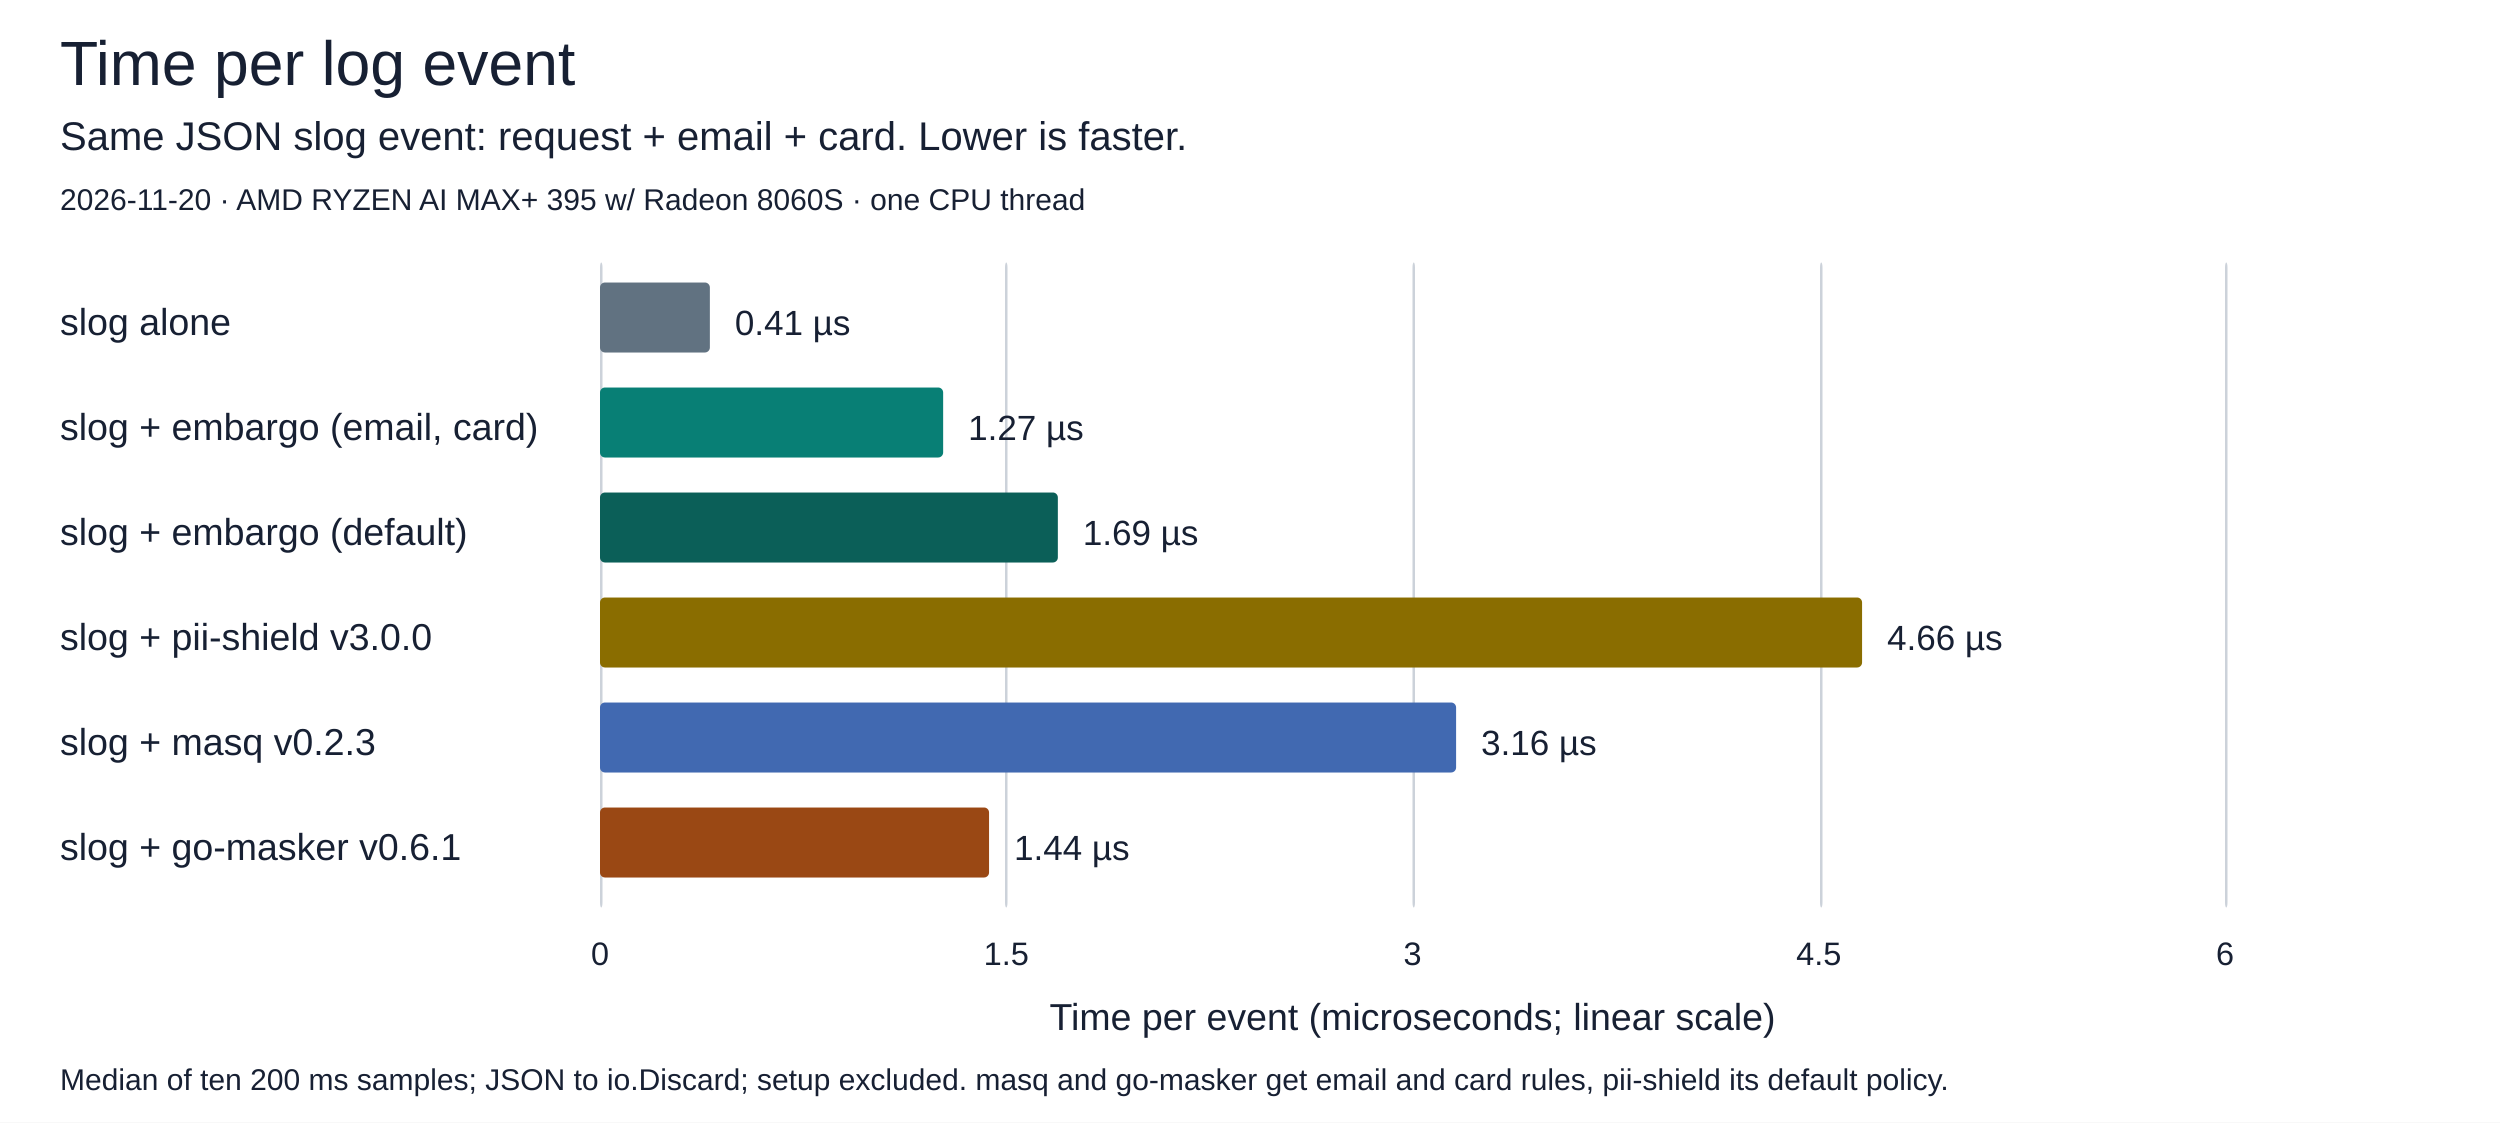
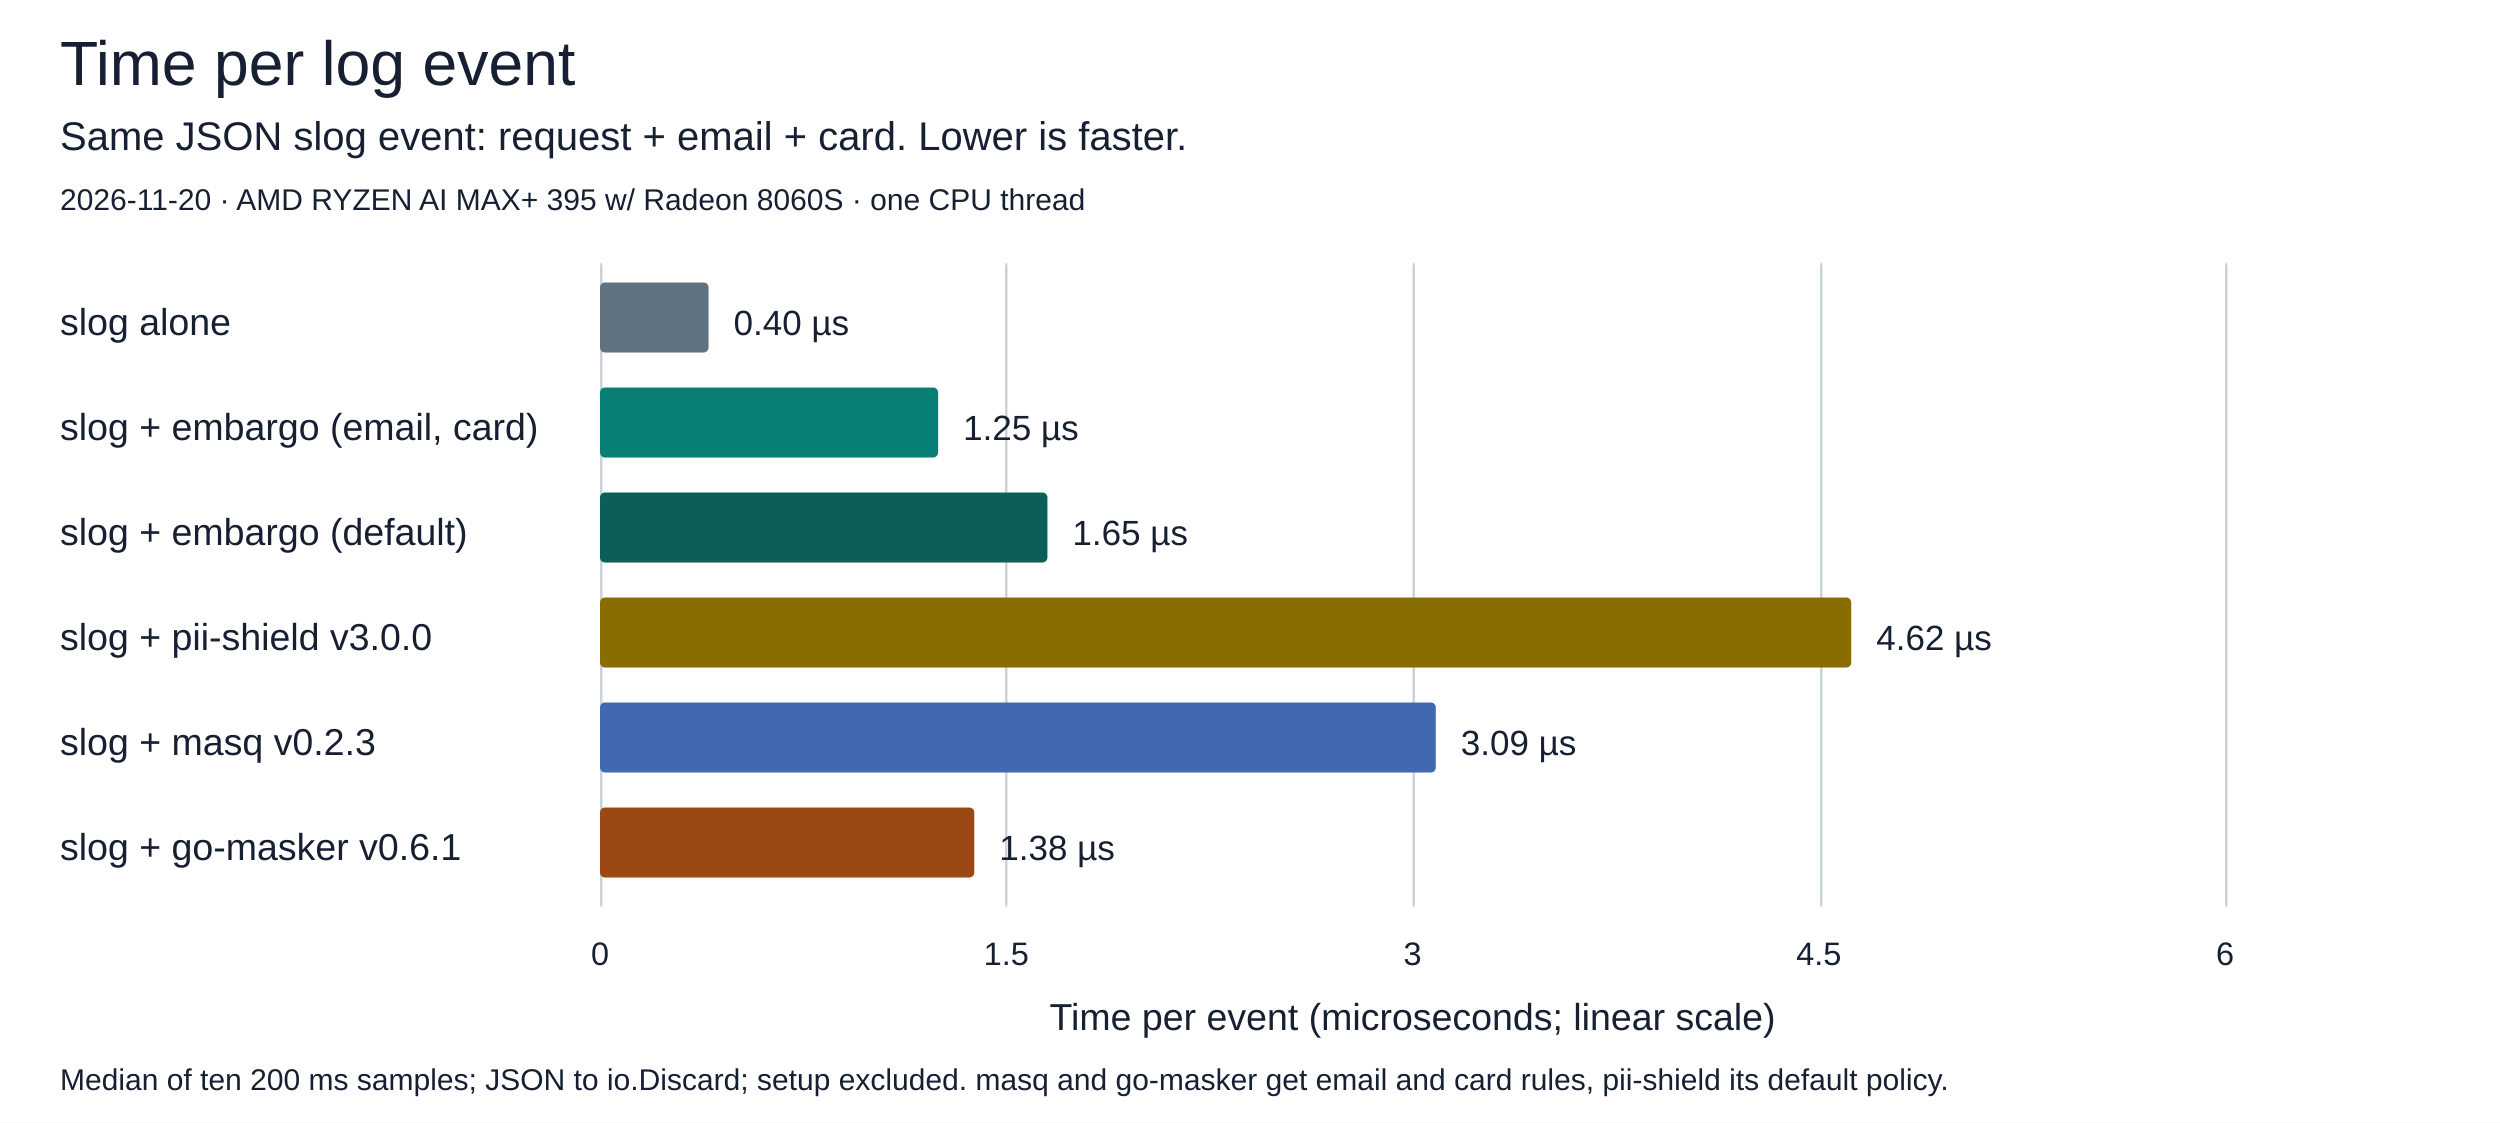
<svg xmlns="http://www.w3.org/2000/svg" width="1000" height="449" viewBox="0 0 1000 449" role="img">
  <rect width="100%" height="100%" fill="white" />
  <g font-family="Arial, sans-serif" font-size="15" fill="#172033">
    <text x="24" y="34" font-size="25" fill="#172033" text-anchor="start">Time per log event</text>
    <text x="24" y="60" font-size="16" fill="#172033" text-anchor="start">Same JSON slog event: request + email + card. Lower is faster.</text>
    <text x="24" y="84" font-size="12" fill="#172033" text-anchor="start">2026-11-20 · AMD RYZEN AI MAX+ 395 w/ Radeon 8060S · one CPU thread</text>
    <rect x="240" y="105" width="1.00" height="258" rx="2" fill="#ccd2da" />
    <text x="240.0" y="386" font-size="13" fill="#172033" text-anchor="middle">0</text>
    <rect x="402" y="105" width="1.00" height="258" rx="2" fill="#ccd2da" />
    <text x="402.5" y="386" font-size="13" fill="#172033" text-anchor="middle">1.5</text>
    <rect x="565" y="105" width="1.00" height="258" rx="2" fill="#ccd2da" />
    <text x="565.0" y="386" font-size="13" fill="#172033" text-anchor="middle">3</text>
    <rect x="728" y="105" width="1.00" height="258" rx="2" fill="#ccd2da" />
    <text x="727.5" y="386" font-size="13" fill="#172033" text-anchor="middle">4.5</text>
    <rect x="890" y="105" width="1.00" height="258" rx="2" fill="#ccd2da" />
    <text x="890.0" y="386" font-size="13" fill="#172033" text-anchor="middle">6</text>
    <text x="24" y="134" font-size="15" fill="#172033" text-anchor="start">slog alone</text>
-     <rect x="240" y="113" width="43.95" height="28" rx="2" fill="#617281" />
-     <text x="293.95" y="134" font-size="14" fill="#172033" text-anchor="start">0.41 µs</text>
+     <rect x="240" y="113" width="43.43" height="28" rx="2" fill="#617281" />
+     <text x="293.43" y="134" font-size="14" fill="#172033" text-anchor="start">0.40 µs</text>
    <text x="24" y="176" font-size="15" fill="#172033" text-anchor="start">slog + embargo (email, card)</text>
-     <rect x="240" y="155" width="137.26" height="28" rx="2" fill="#087f75" />
-     <text x="387.26" y="176" font-size="14" fill="#172033" text-anchor="start">1.27 µs</text>
+     <rect x="240" y="155" width="135.25" height="28" rx="2" fill="#087f75" />
+     <text x="385.25" y="176" font-size="14" fill="#172033" text-anchor="start">1.25 µs</text>
    <text x="24" y="218" font-size="15" fill="#172033" text-anchor="start">slog + embargo (default)</text>
-     <rect x="240" y="197" width="183.14" height="28" rx="2" fill="#0b5f58" />
-     <text x="433.14" y="218" font-size="14" fill="#172033" text-anchor="start">1.69 µs</text>
+     <rect x="240" y="197" width="178.97" height="28" rx="2" fill="#0b5f58" />
+     <text x="428.97" y="218" font-size="14" fill="#172033" text-anchor="start">1.65 µs</text>
    <text x="24" y="260" font-size="15" fill="#172033" text-anchor="start">slog + pii-shield v3.0.0</text>
-     <rect x="240" y="239" width="504.83" height="28" rx="2" fill="#8a6d00" />
-     <text x="754.83" y="260" font-size="14" fill="#172033" text-anchor="start">4.66 µs</text>
+     <rect x="240" y="239" width="500.50" height="28" rx="2" fill="#8a6d00" />
+     <text x="750.5" y="260" font-size="14" fill="#172033" text-anchor="start">4.62 µs</text>
    <text x="24" y="302" font-size="15" fill="#172033" text-anchor="start">slog + masq v0.2.3</text>
-     <rect x="240" y="281" width="342.44" height="28" rx="2" fill="#4169b1" />
-     <text x="592.44" y="302" font-size="14" fill="#172033" text-anchor="start">3.16 µs</text>
+     <rect x="240" y="281" width="334.32" height="28" rx="2" fill="#4169b1" />
+     <text x="584.32" y="302" font-size="14" fill="#172033" text-anchor="start">3.09 µs</text>
    <text x="24" y="344" font-size="15" fill="#172033" text-anchor="start">slog + go-masker v0.6.1</text>
-     <rect x="240" y="323" width="155.62" height="28" rx="2" fill="#9a4814" />
-     <text x="405.62" y="344" font-size="14" fill="#172033" text-anchor="start">1.44 µs</text>
+     <rect x="240" y="323" width="149.72" height="28" rx="2" fill="#9a4814" />
+     <text x="399.72" y="344" font-size="14" fill="#172033" text-anchor="start">1.38 µs</text>
    <text x="565.0" y="412" font-size="15" fill="#172033" text-anchor="middle">Time per event (microseconds; linear scale)</text>
    <text x="24" y="436" font-size="12" fill="#172033" text-anchor="start">Median of ten 200 ms samples; JSON to io.Discard; setup excluded. masq and go-masker get email and card rules, pii-shield its default policy.</text>
  </g>
</svg>
